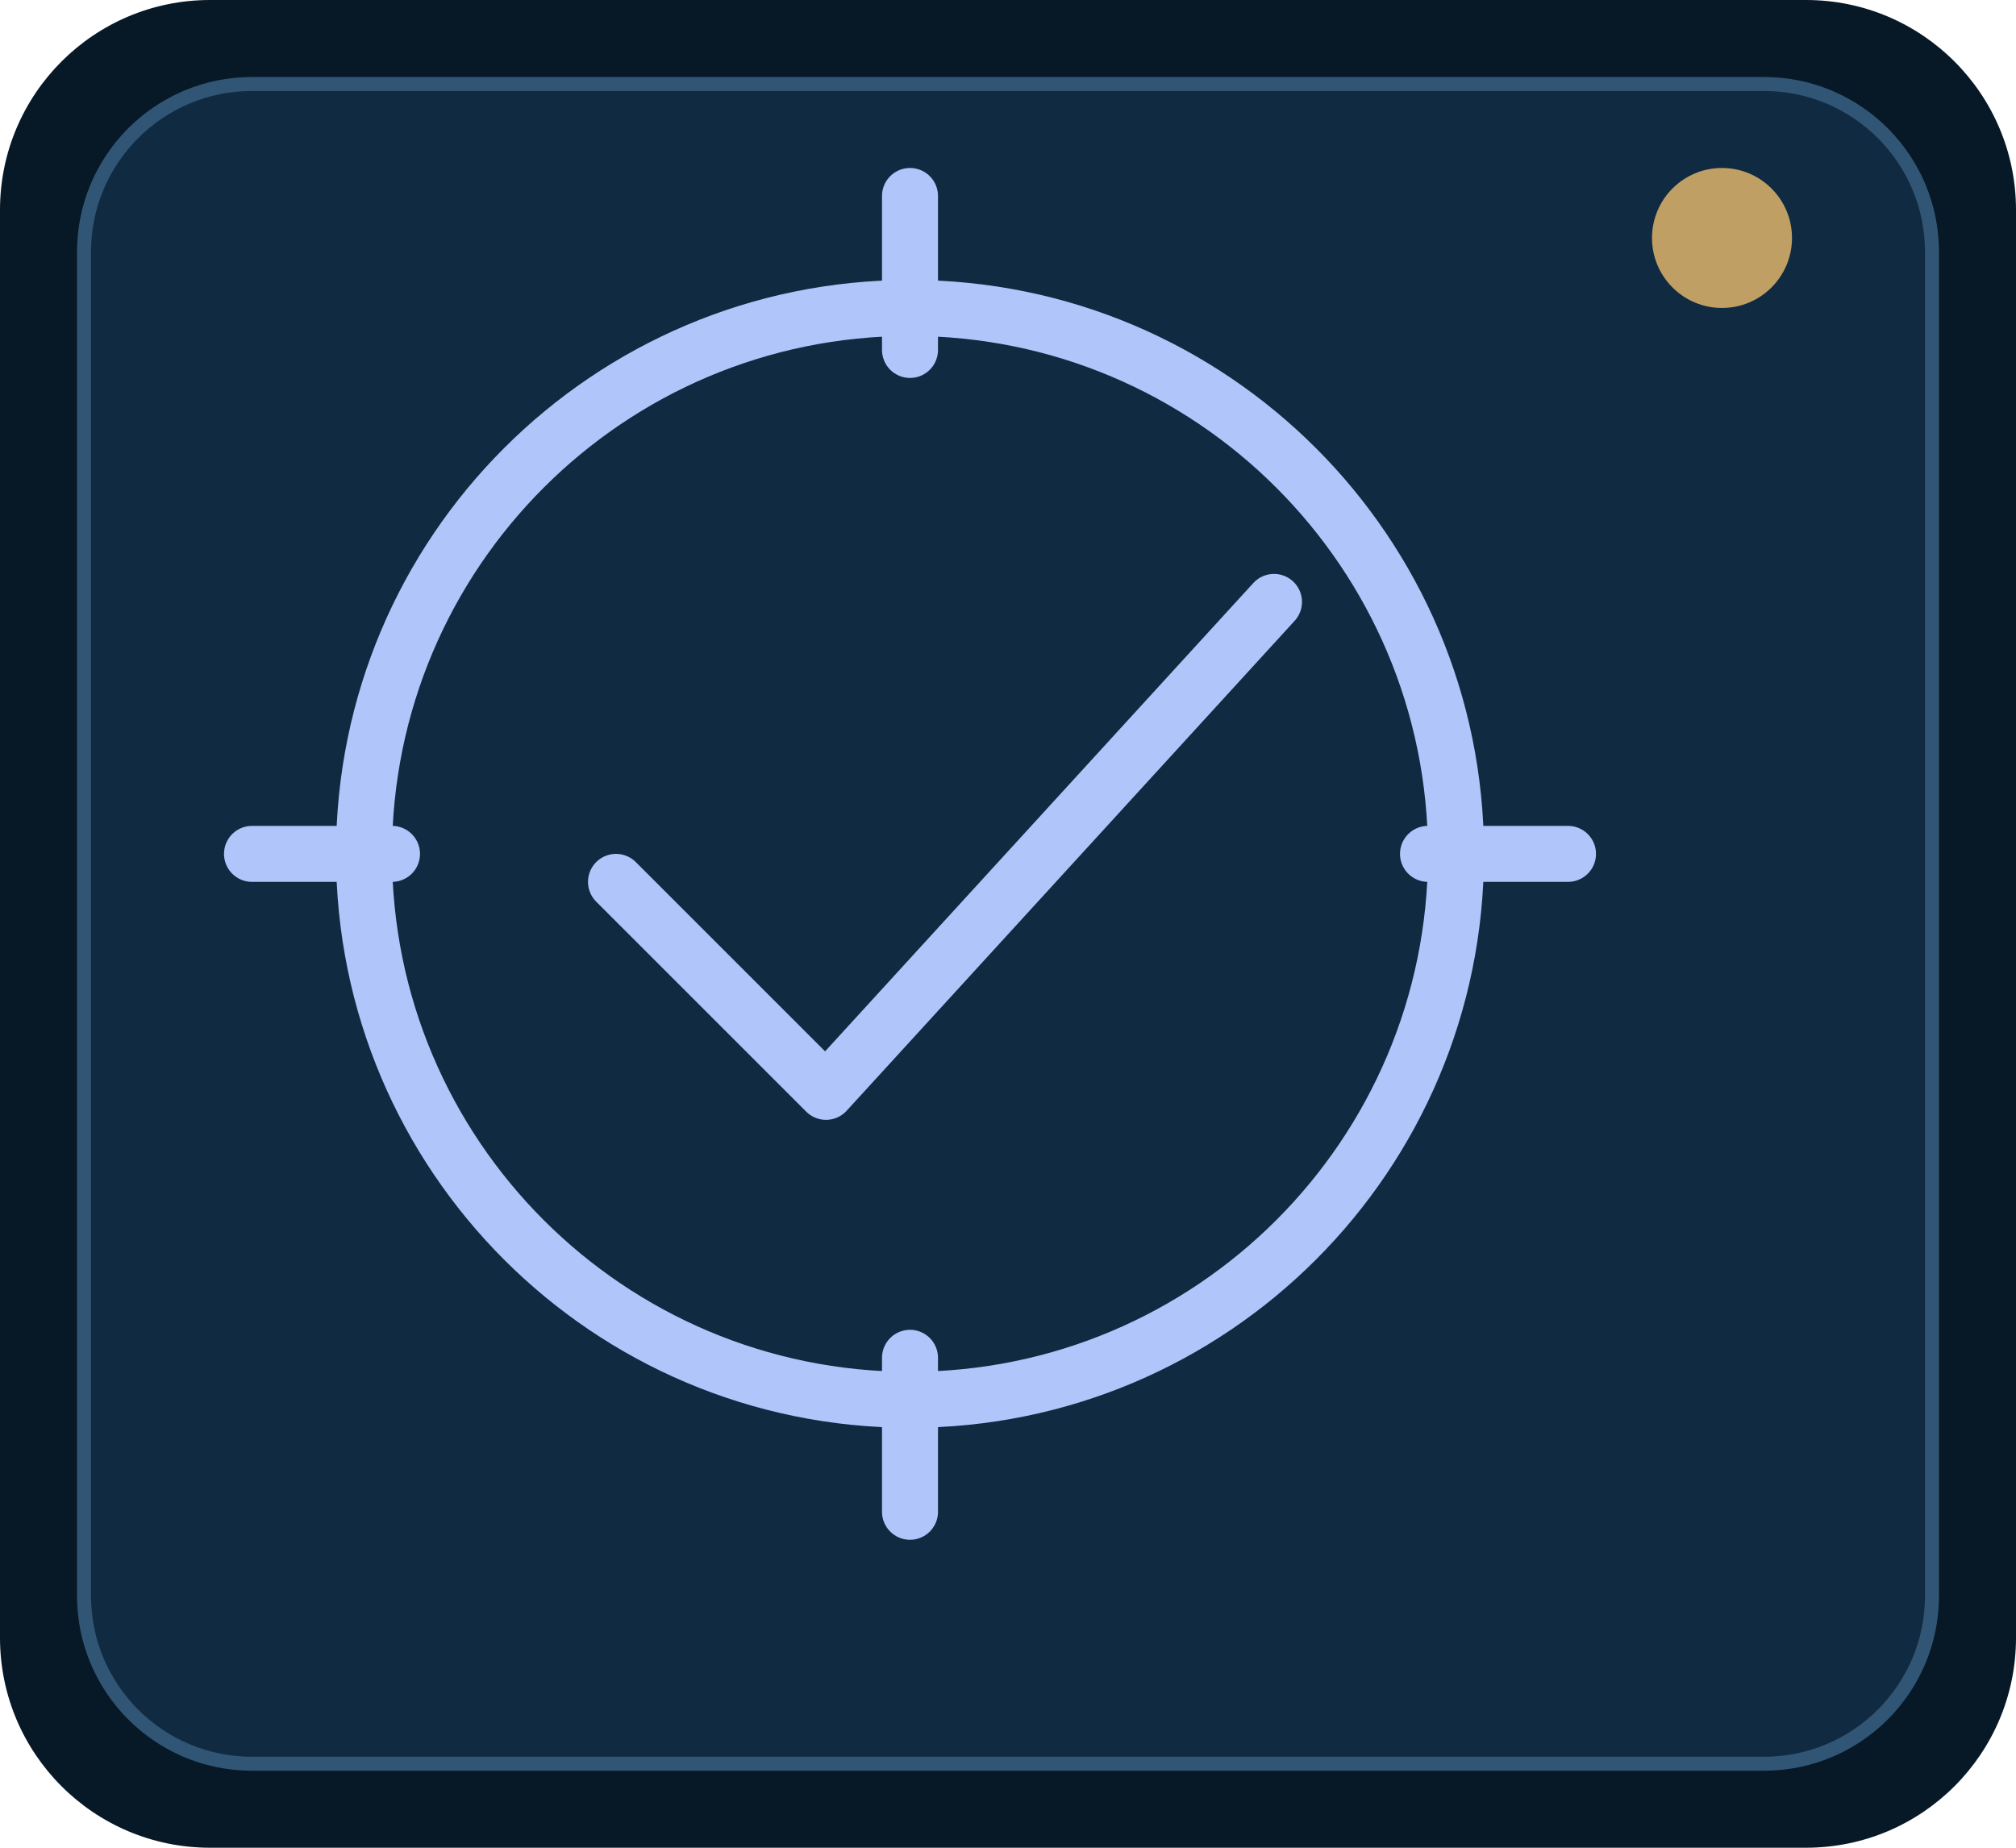
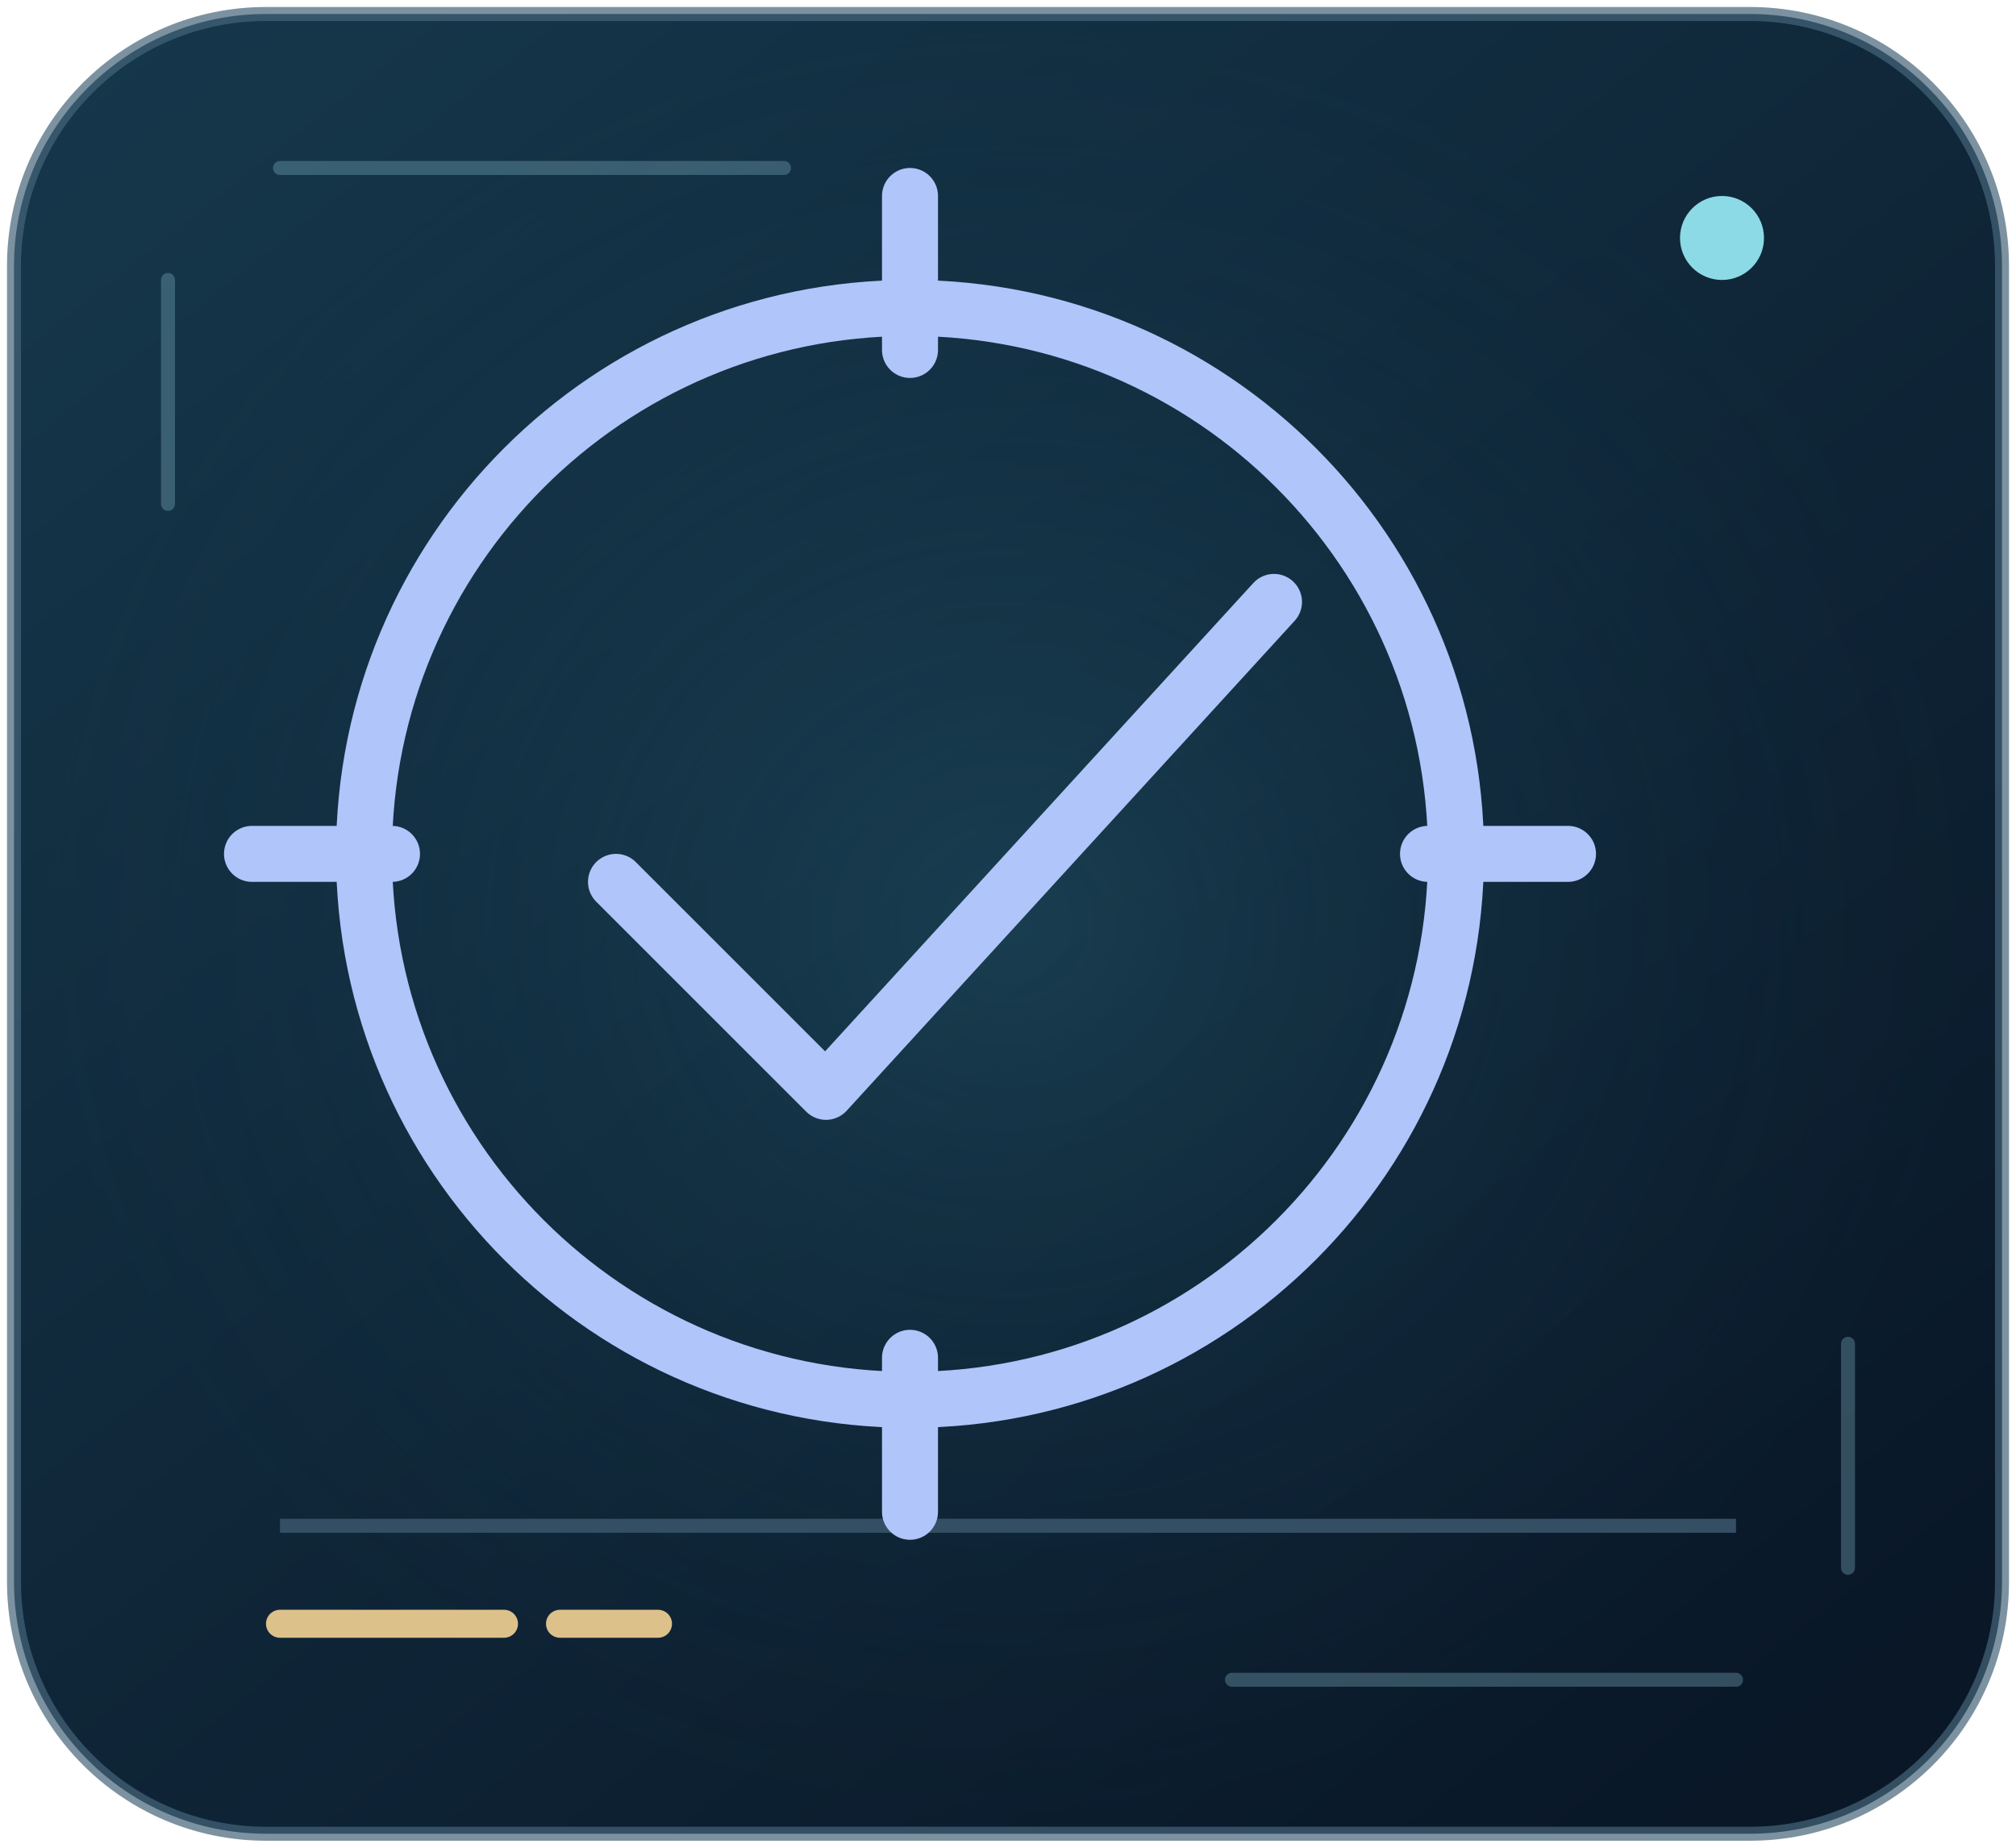
<svg xmlns="http://www.w3.org/2000/svg" viewBox="0 0 144 132" role="img" aria-labelledby="title">
-   <rect width="144" height="132" rx="15" fill="#071827" />
-   <rect x="6" y="6" width="132" height="120" rx="12" fill="#102a41" stroke="#315574" />
-   <circle cx="123" cy="17" r="5" fill="#ebbd6c" opacity=".8" />
+   <defs>
+     <linearGradient id="plate" x2=".85" y2="1">
+       <stop stop-color="#16384c" />
+       <stop offset="1" stop-color="#091727" />
+     </linearGradient>
+     <radialGradient id="light">
+       <stop stop-color="#3a90a4" stop-opacity=".22" />
+       <stop offset="1" stop-color="#1a425b" stop-opacity="0" />
+     </radialGradient>
+   </defs>
+   <rect x="1" y="1" width="142" height="130" rx="18" fill="url(#plate)" stroke="#45647a" stroke-opacity=".7" />
+   <rect x="2" y="2" width="140" height="128" rx="17" fill="url(#light)" />
+   <path d="M20 12h36M12 20v16M124 120h-36M132 112V96" stroke="#7eb2c4" stroke-opacity=".35" stroke-linecap="round" />
+   <path d="M20 109h104" stroke="#344f64" />
+   <path d="M20 116h16M40 116h7" stroke="#ddc18a" stroke-width="2" stroke-linecap="round" />
+   <circle cx="123" cy="17" r="3" fill="#8cdae5" />
  <g fill="none" stroke="#b0c5fa" stroke-width="4" stroke-linecap="round" stroke-linejoin="round">
    <circle cx="65" cy="61" r="39" />
    <path d="M44 63l15 15 32-35" />
    <path d="M65 14v11M65 97v11M18 61h10M102 61h10" />
  </g>
</svg>
